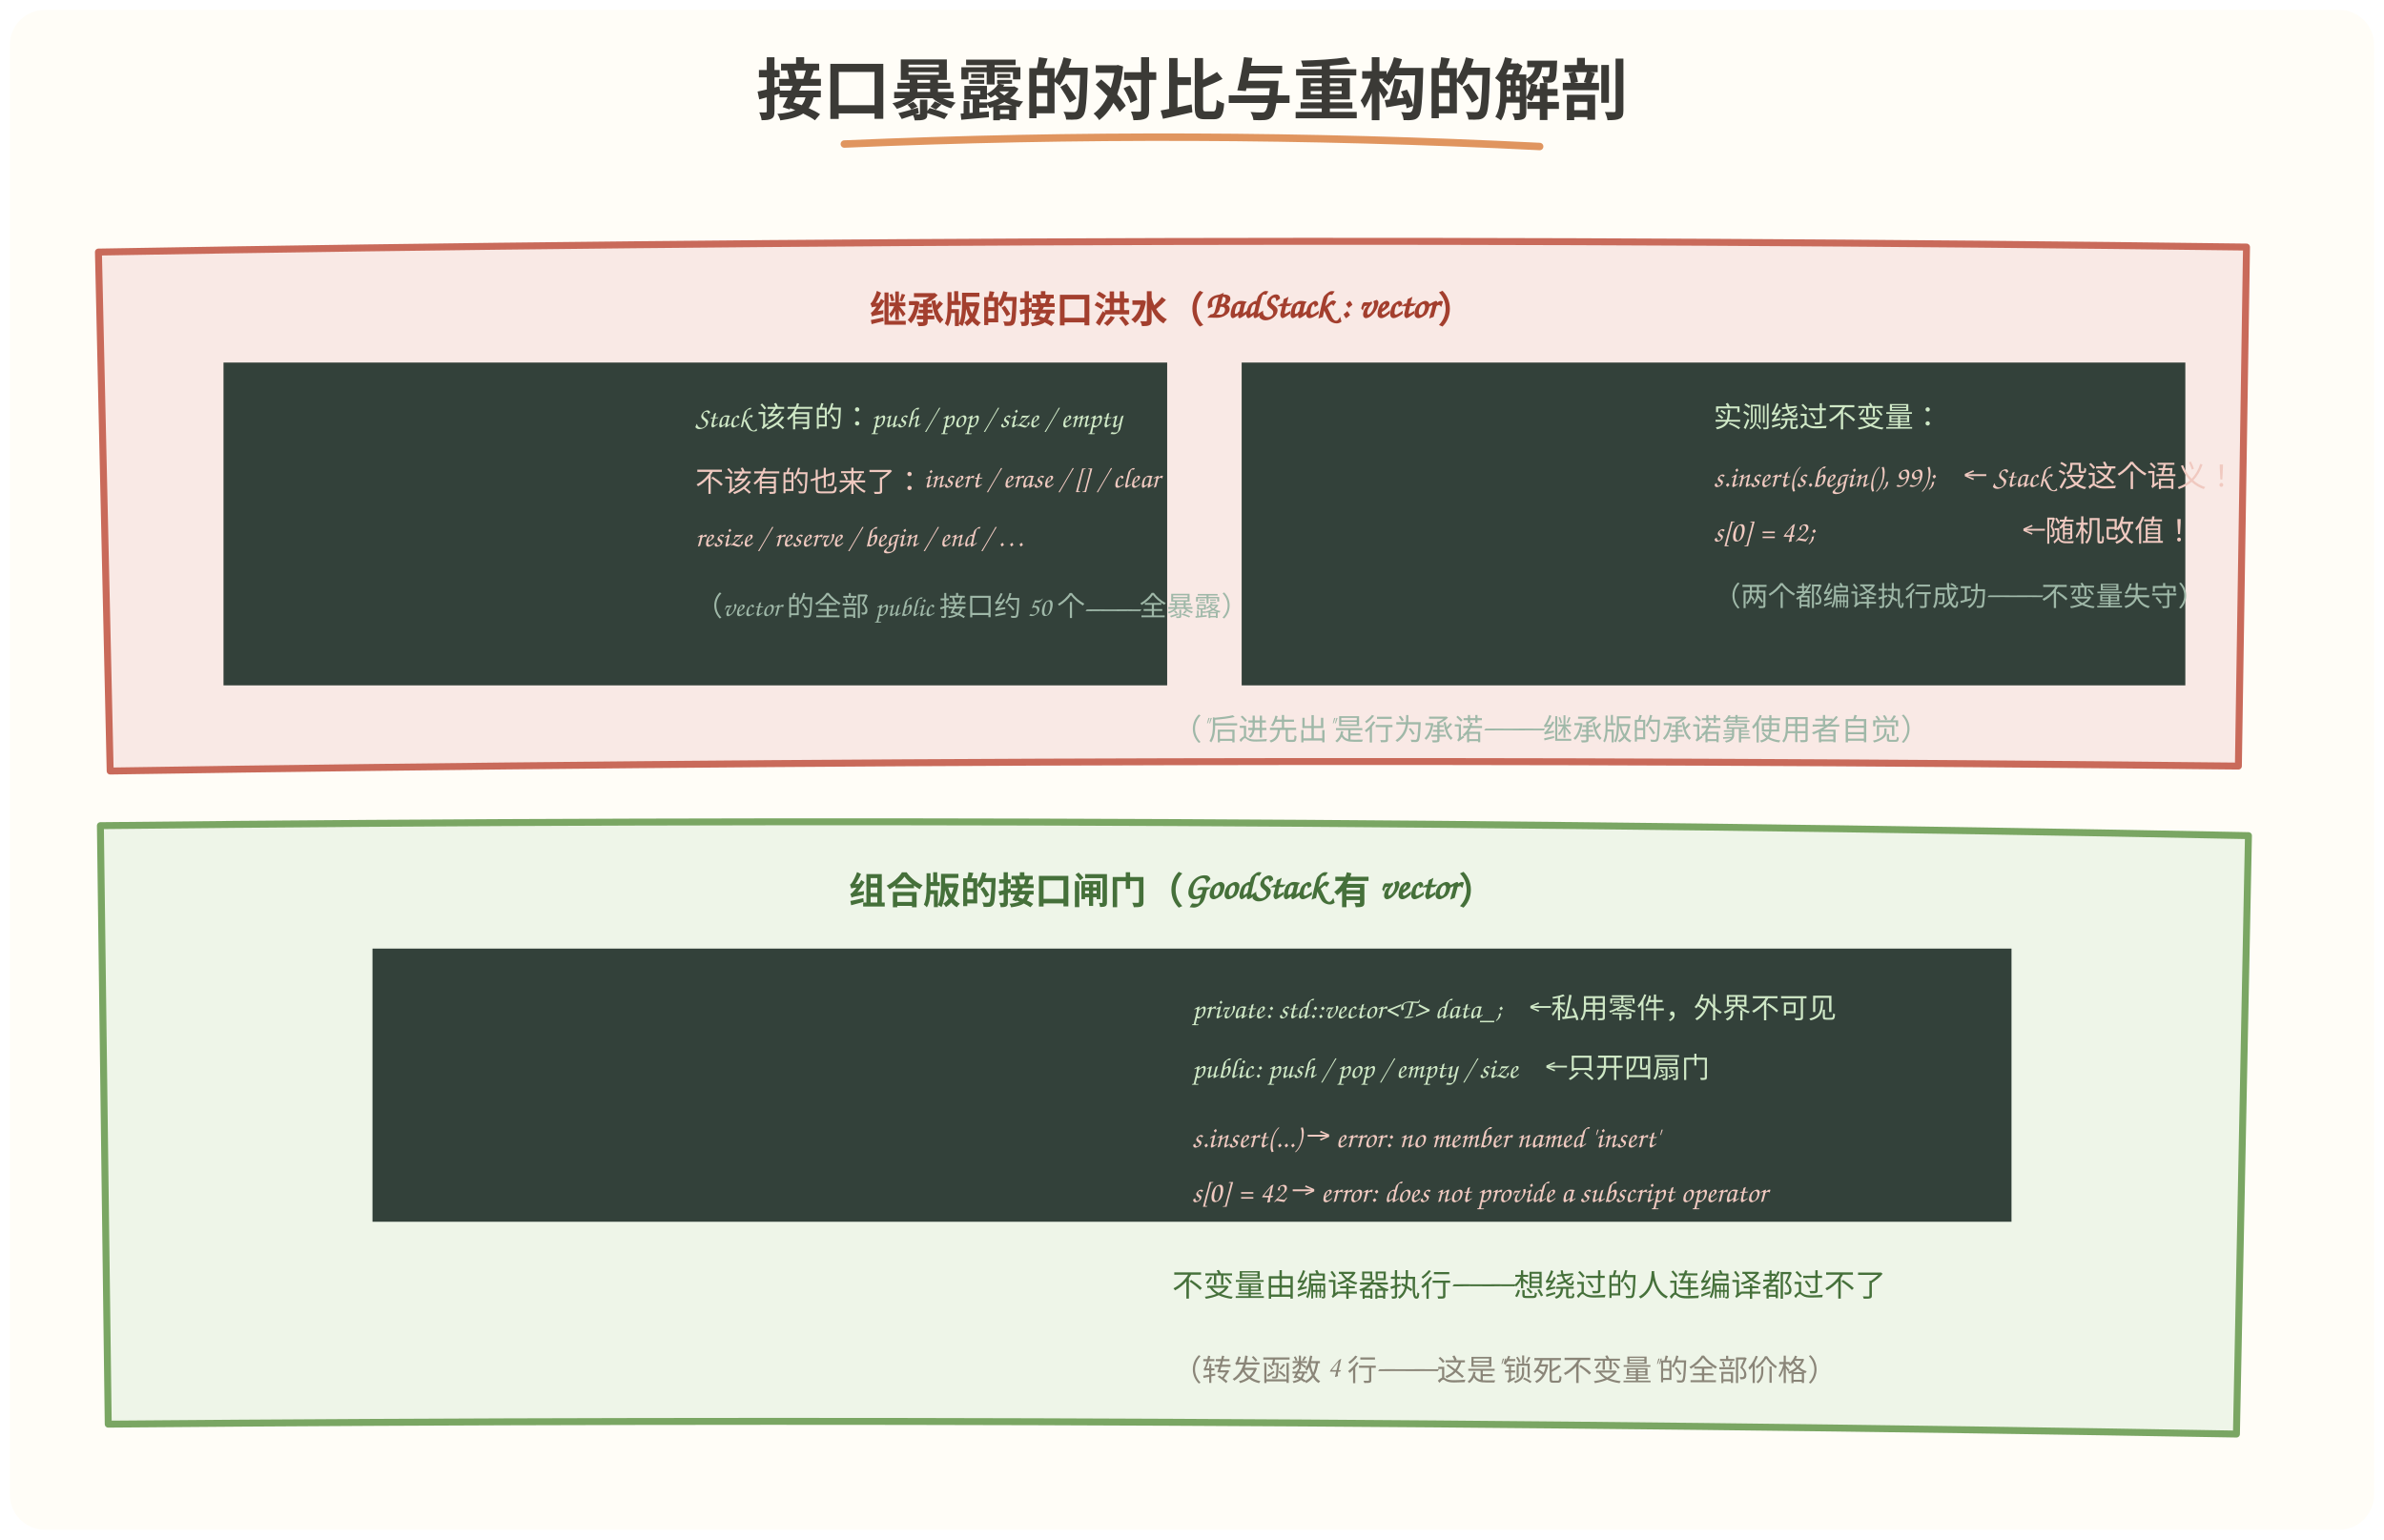
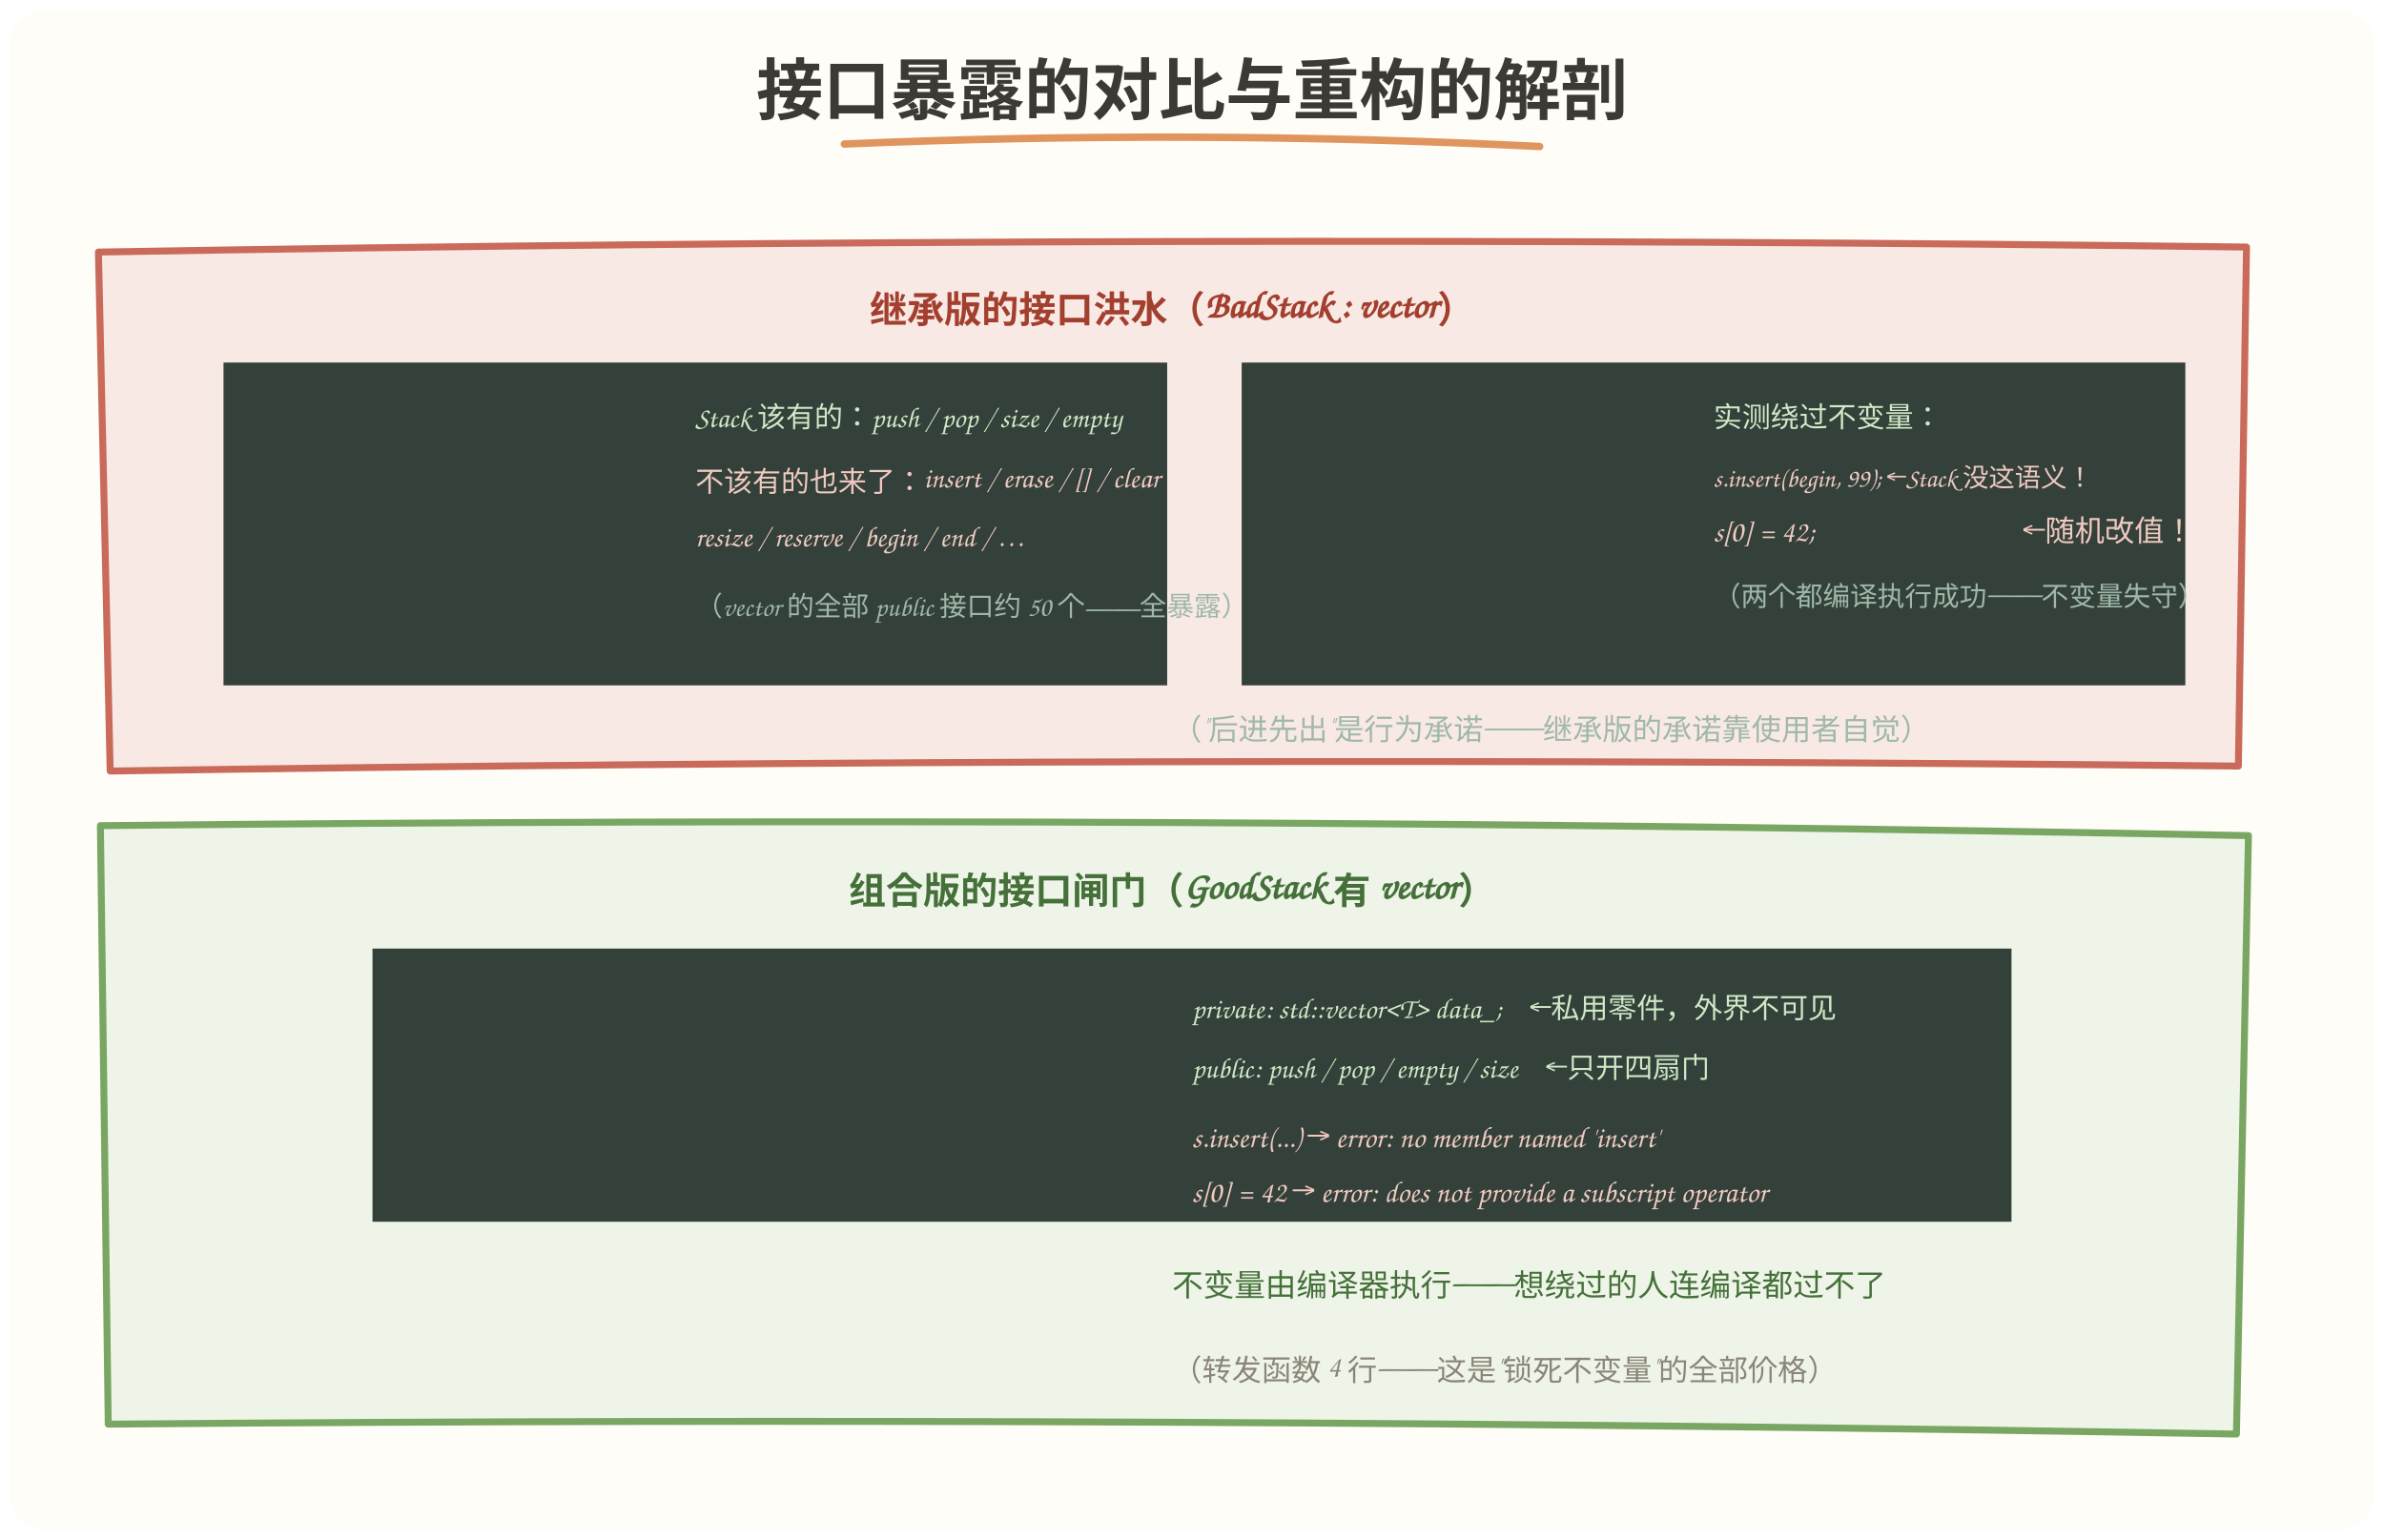
<svg xmlns="http://www.w3.org/2000/svg" viewBox="0 0 960 620" font-family="'Kaiti SC','KaiTi','Comic Sans MS',cursive">
  <rect x="4" y="4" width="952" height="612" rx="14" fill="#fffdf7" />
  <g stroke-linecap="round" stroke-linejoin="round">
    <text x="480" y="46" text-anchor="middle" font-size="27" font-weight="bold" fill="#3b3a36">接口暴露的对比与重构的解剖</text>
    <path d="M 340,58 Q 480,52 620,59" fill="none" stroke="#e0955f" stroke-width="3" />
    <path d="M 40,100 Q 470,94 905,101 L 901,310 Q 470,304 44,309 Z" fill="#f9e9e5" stroke="#c96a5a" stroke-width="2.8" transform="rotate(-0.2 472 205)" />
    <text x="472" y="130" text-anchor="middle" font-size="15" font-weight="bold" fill="#a33f2e">继承版的接口洪水（BadStack : vector）</text>
    <rect x="90" y="146" width="380" height="130" fill="#33413a" />
    <text x="280" y="172" font-size="11.5" fill="#cfe8c6">Stack 该有的：push / pop / size / empty</text>
    <text x="280" y="198" font-size="11.5" fill="#f0c9c0">不该有的也来了：insert / erase / [] / clear</text>
    <text x="280" y="220" font-size="11.5" fill="#f0c9c0">　resize / reserve / begin / end / …</text>
    <text x="280" y="248" font-size="11" fill="#9fb8a8">（vector 的全部 public 接口约 50 个——全暴露）</text>
    <rect x="500" y="146" width="380" height="130" fill="#33413a" />
    <text x="690" y="172" font-size="11.5" fill="#cfe8c6">实测绕过不变量：</text>
-     <text x="690" y="196" font-size="12" fill="#f0c9c0">s.insert(s.begin(), 99);　← Stack 没这个语义！</text>
+     <text x="690" y="196" font-size="10.5" fill="#f0c9c0">s.insert(begin, 99); ←Stack 没这语义！</text>
    <text x="690" y="218" font-size="12" fill="#f0c9c0">s[0] = 42;　　　　　　　←随机改值！</text>
    <text x="690" y="244" font-size="11" fill="#9fb8a8">（两个都编译执行成功——不变量失守）</text>
    <text x="472" y="298" font-size="12" fill="#9fb8a8">（"后进先出"是行为承诺——继承版的承诺靠使用者自觉）</text>
    <path d="M 40,334 Q 470,328 905,335 L 901,576 Q 470,570 44,575 Z" fill="#eef5e8" stroke="#7aa663" stroke-width="2.8" transform="rotate(0.2 472 455)" />
    <text x="472" y="364" text-anchor="middle" font-size="15" font-weight="bold" fill="#45703a">组合版的接口闸门（GoodStack 有 vector）</text>
    <rect x="150" y="382" width="660" height="110" fill="#33413a" />
    <text x="480" y="410" font-size="11.5" fill="#cfe8c6">private: std::vector&lt;T&gt; data_;　←私用零件，外界不可见</text>
    <text x="480" y="434" font-size="11.5" fill="#cfe8c6">public: push / pop / empty / size　←只开四扇门</text>
    <text x="480" y="462" font-size="12" fill="#f0c9c0">s.insert(...) → error: no member named 'insert'</text>
    <text x="480" y="484" font-size="12" fill="#f0c9c0">s[0] = 42 → error: does not provide a subscript operator</text>
    <text x="472" y="522" font-size="12.5" fill="#45703a">不变量由编译器执行——想绕过的人连编译都过不了</text>
    <text x="472" y="556" font-size="12" fill="#8a8578">（转发函数 4 行——这是"锁死不变量"的全部价格）</text>
  </g>
</svg>
